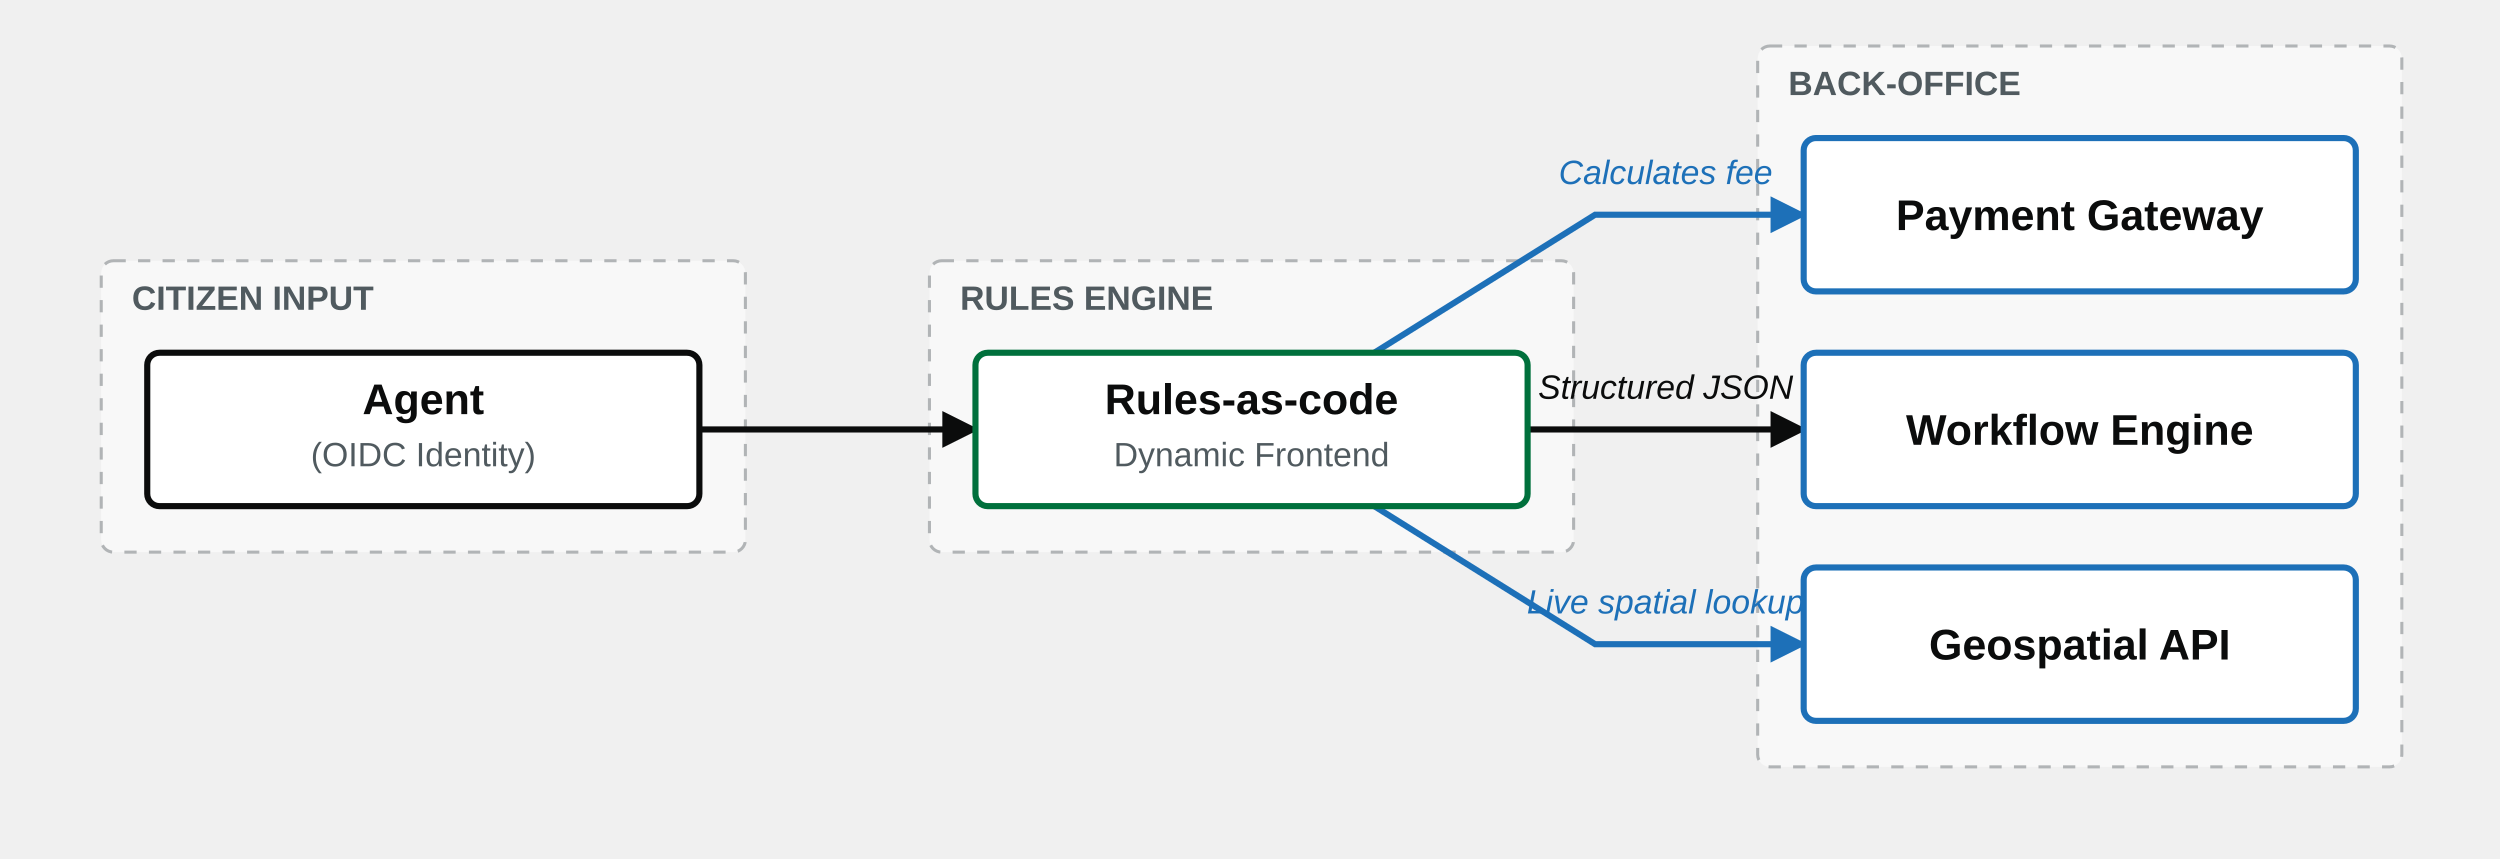
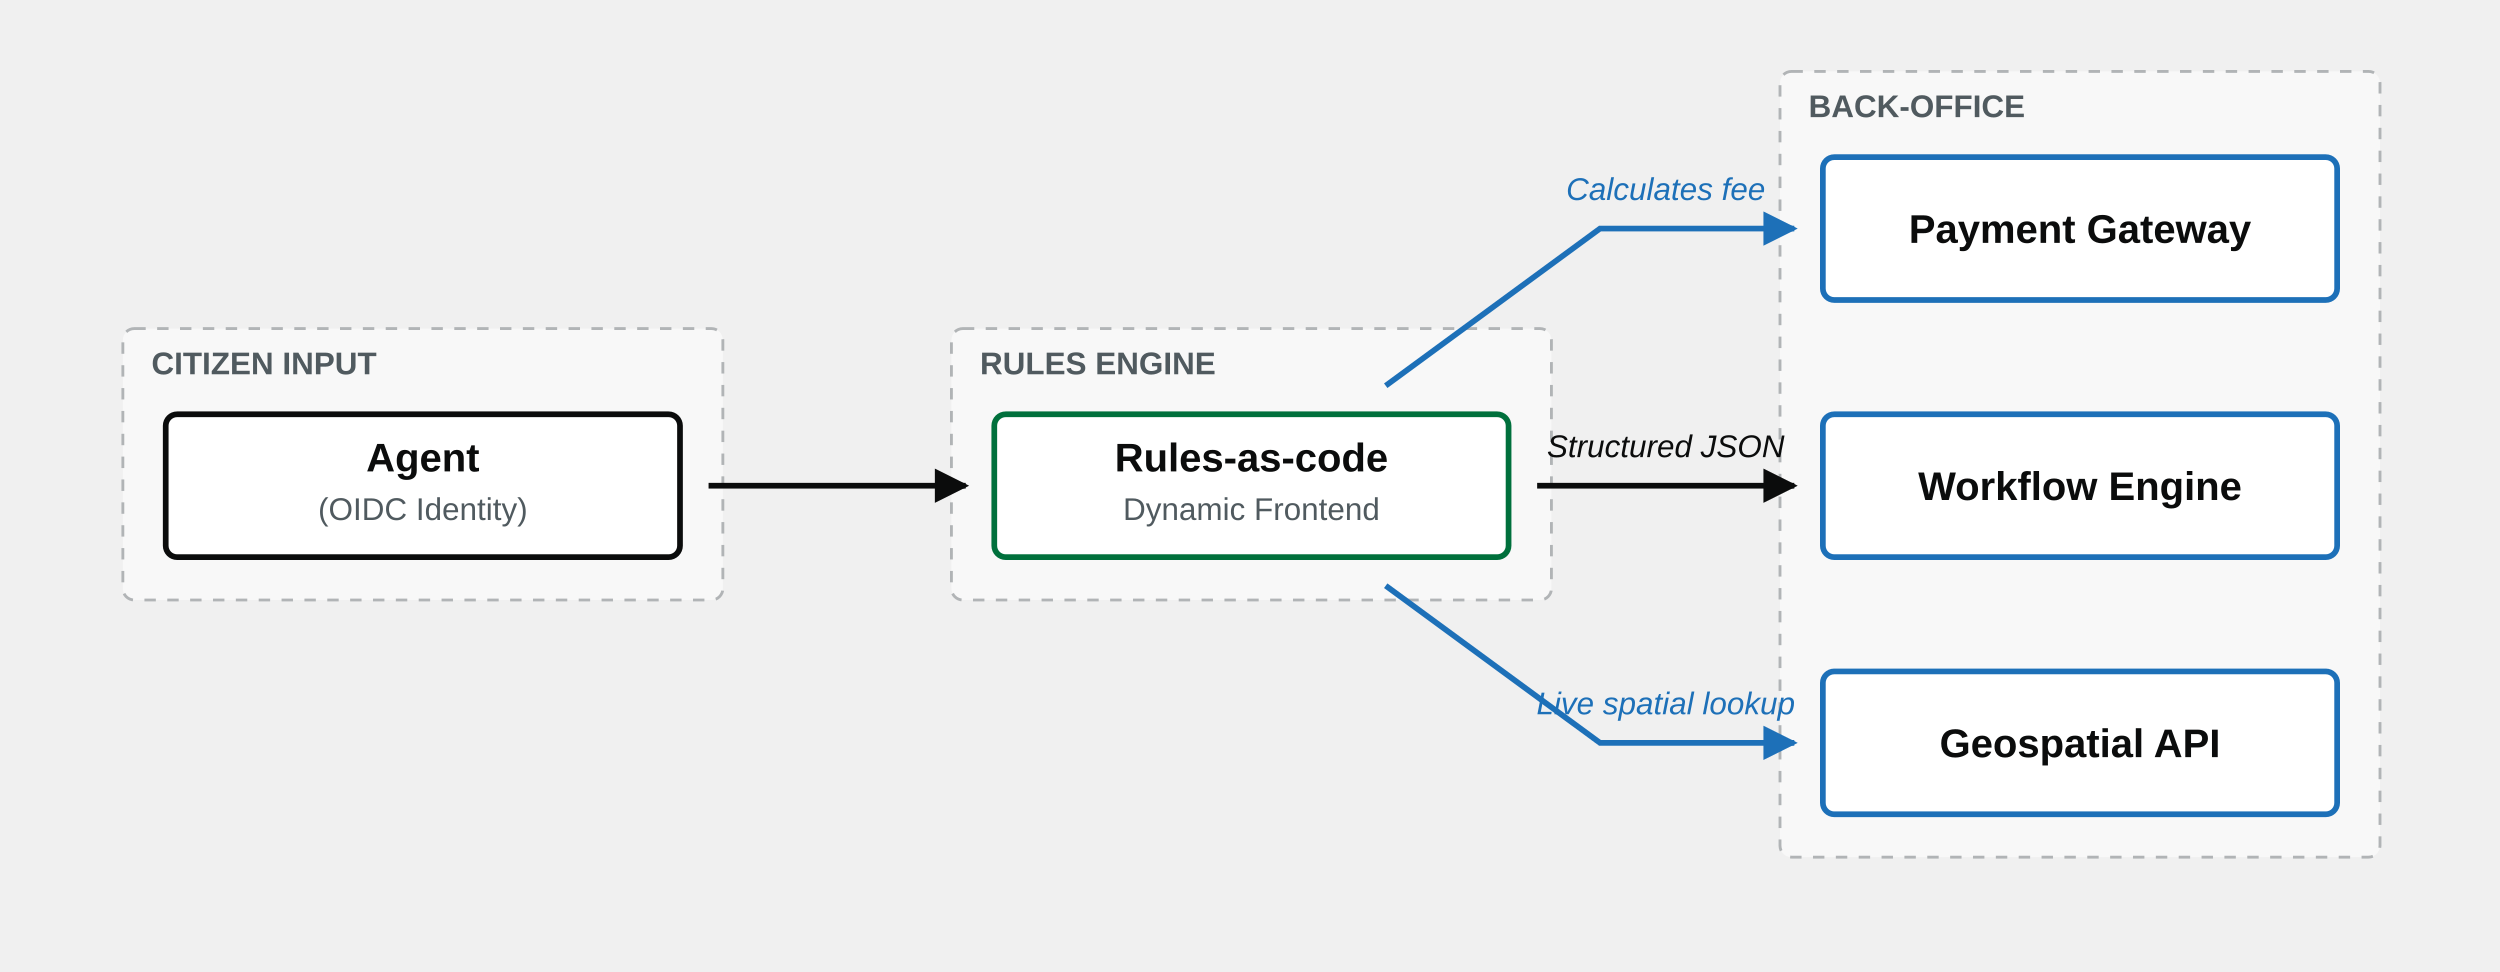
- <svg xmlns="http://www.w3.org/2000/svg" viewBox="0 0 815 280" width="100%" height="100%" style="font-family: 'GDS Transport', Arial, sans-serif;">
+ <svg xmlns="http://www.w3.org/2000/svg" viewBox="0 0 875 340" width="100%" height="100%" style="font-family: 'GDS Transport', Arial, sans-serif;">
  <defs>
    <marker id="arrow" viewBox="0 0 10 10" refX="9" refY="5" markerWidth="6" markerHeight="6" orient="auto-start-reverse">
      <path d="M 0 0 L 10 5 L 0 10 z" fill="#0b0c0c" />
    </marker>
    <marker id="arrow-blue" viewBox="0 0 10 10" refX="9" refY="5" markerWidth="6" markerHeight="6" orient="auto-start-reverse">
      <path d="M 0 0 L 10 5 L 0 10 z" fill="#1d70b8" />
    </marker>
  </defs>
-   <rect x="33" y="85" width="210" height="95" fill="#f8f8f8" stroke="#b1b4b6" stroke-dasharray="4" rx="4" />
-   <text x="43" y="101" font-size="11" font-weight="bold" fill="#505a5f">CITIZEN INPUT</text>
-   <rect x="303" y="85" width="210" height="95" fill="#f8f8f8" stroke="#b1b4b6" stroke-dasharray="4" rx="4" />
-   <text x="313" y="101" font-size="11" font-weight="bold" fill="#505a5f">RULES ENGINE</text>
-   <rect x="573" y="15" width="210" height="235" fill="#f8f8f8" stroke="#b1b4b6" stroke-dasharray="4" rx="4" />
-   <text x="583" y="31" font-size="11" font-weight="bold" fill="#505a5f">BACK-OFFICE</text>
-   <path d="M 228 140 L 250 140 L 273 140 L 295 140 L 318 140" fill="none" stroke="#0b0c0c" stroke-width="2" marker-end="url(#arrow)" />
-   <path d="M 448 165 L 520 210 L 543 210 L 565 210 L 588 210" fill="none" stroke="#1d70b8" stroke-width="2" marker-end="url(#arrow-blue)" />
-   <text x="543" y="200" font-size="11" font-style="italic" text-anchor="middle" fill="#1d70b8">Live spatial lookup</text>
-   <path d="M 498 140 L 520 140 L 543 140 L 565 140 L 588 140" fill="none" stroke="#0b0c0c" stroke-width="2" marker-end="url(#arrow)" />
-   <text x="543" y="130" font-size="11" font-style="italic" text-anchor="middle" fill="#0b0c0c">Structured JSON</text>
-   <path d="M 448 115 L 520 70 L 543 70 L 565 70 L 588 70" fill="none" stroke="#1d70b8" stroke-width="2" marker-end="url(#arrow-blue)" />
-   <text x="543" y="60" font-size="11" font-style="italic" text-anchor="middle" fill="#1d70b8">Calculates fee</text>
-   <rect x="48" y="115" width="180" height="50" fill="#ffffff" stroke="#0b0c0c" stroke-width="2" rx="4" />
-   <text x="138" y="135" font-size="14" font-weight="bold" text-anchor="middle" fill="#0b0c0c">Agent</text>
-   <text x="138" y="152" font-size="11" text-anchor="middle" fill="#505a5f">(OIDC Identity)</text>
-   <rect x="318" y="115" width="180" height="50" fill="#ffffff" stroke="#00703c" stroke-width="2" rx="4" />
-   <text x="408" y="135" font-size="14" font-weight="bold" text-anchor="middle" fill="#0b0c0c">Rules-as-code</text>
-   <text x="408" y="152" font-size="11" text-anchor="middle" fill="#505a5f">Dynamic Frontend</text>
-   <rect x="588" y="185" width="180" height="50" fill="#ffffff" stroke="#1d70b8" stroke-width="2" rx="4" />
-   <text x="678" y="215" font-size="14" font-weight="bold" text-anchor="middle" fill="#0b0c0c">Geospatial API</text>
-   <rect x="588" y="115" width="180" height="50" fill="#ffffff" stroke="#1d70b8" stroke-width="2" rx="4" />
-   <text x="678" y="145" font-size="14" font-weight="bold" text-anchor="middle" fill="#0b0c0c">Workflow Engine</text>
-   <rect x="588" y="45" width="180" height="50" fill="#ffffff" stroke="#1d70b8" stroke-width="2" rx="4" />
-   <text x="678" y="75" font-size="14" font-weight="bold" text-anchor="middle" fill="#0b0c0c">Payment Gateway</text>
+   <rect x="43" y="115" width="210" height="95" fill="#f8f8f8" stroke="#b1b4b6" stroke-dasharray="4" rx="4" />
+   <text x="53" y="131" font-size="11" font-weight="bold" fill="#505a5f">CITIZEN INPUT</text>
+   <rect x="333" y="115" width="210" height="95" fill="#f8f8f8" stroke="#b1b4b6" stroke-dasharray="4" rx="4" />
+   <text x="343" y="131" font-size="11" font-weight="bold" fill="#505a5f">RULES ENGINE</text>
+   <rect x="623" y="25" width="210" height="275" fill="#f8f8f8" stroke="#b1b4b6" stroke-dasharray="4" rx="4" />
+   <text x="633" y="41" font-size="11" font-weight="bold" fill="#505a5f">BACK-OFFICE</text>
+   <path d="M 248 170 L 270 170 L 293 170 L 315 170 L 338 170" fill="none" stroke="#0b0c0c" stroke-width="2" marker-end="url(#arrow)" />
+   <path d="M 485 205 L 560 260 L 583 260 L 605 260 L 628 260" fill="none" stroke="#1d70b8" stroke-width="2" marker-end="url(#arrow-blue)" />
+   <text x="583" y="250" font-size="11" font-style="italic" text-anchor="middle" fill="#1d70b8">Live spatial lookup</text>
+   <path d="M 538 170 L 560 170 L 583 170 L 605 170 L 628 170" fill="none" stroke="#0b0c0c" stroke-width="2" marker-end="url(#arrow)" />
+   <text x="583" y="160" font-size="11" font-style="italic" text-anchor="middle" fill="#0b0c0c">Structured JSON</text>
+   <path d="M 485 135 L 560 80 L 583 80 L 605 80 L 628 80" fill="none" stroke="#1d70b8" stroke-width="2" marker-end="url(#arrow-blue)" />
+   <text x="583" y="70" font-size="11" font-style="italic" text-anchor="middle" fill="#1d70b8">Calculates fee</text>
+   <rect x="58" y="145" width="180" height="50" fill="#ffffff" stroke="#0b0c0c" stroke-width="2" rx="4" />
+   <text x="148" y="165" font-size="14" font-weight="bold" text-anchor="middle" fill="#0b0c0c">Agent</text>
+   <text x="148" y="182" font-size="11" text-anchor="middle" fill="#505a5f">(OIDC Identity)</text>
+   <rect x="348" y="145" width="180" height="50" fill="#ffffff" stroke="#00703c" stroke-width="2" rx="4" />
+   <text x="438" y="165" font-size="14" font-weight="bold" text-anchor="middle" fill="#0b0c0c">Rules-as-code</text>
+   <text x="438" y="182" font-size="11" text-anchor="middle" fill="#505a5f">Dynamic Frontend</text>
+   <rect x="638" y="235" width="180" height="50" fill="#ffffff" stroke="#1d70b8" stroke-width="2" rx="4" />
+   <text x="728" y="265" font-size="14" font-weight="bold" text-anchor="middle" fill="#0b0c0c">Geospatial API</text>
+   <rect x="638" y="145" width="180" height="50" fill="#ffffff" stroke="#1d70b8" stroke-width="2" rx="4" />
+   <text x="728" y="175" font-size="14" font-weight="bold" text-anchor="middle" fill="#0b0c0c">Workflow Engine</text>
+   <rect x="638" y="55" width="180" height="50" fill="#ffffff" stroke="#1d70b8" stroke-width="2" rx="4" />
+   <text x="728" y="85" font-size="14" font-weight="bold" text-anchor="middle" fill="#0b0c0c">Payment Gateway</text>
</svg>
